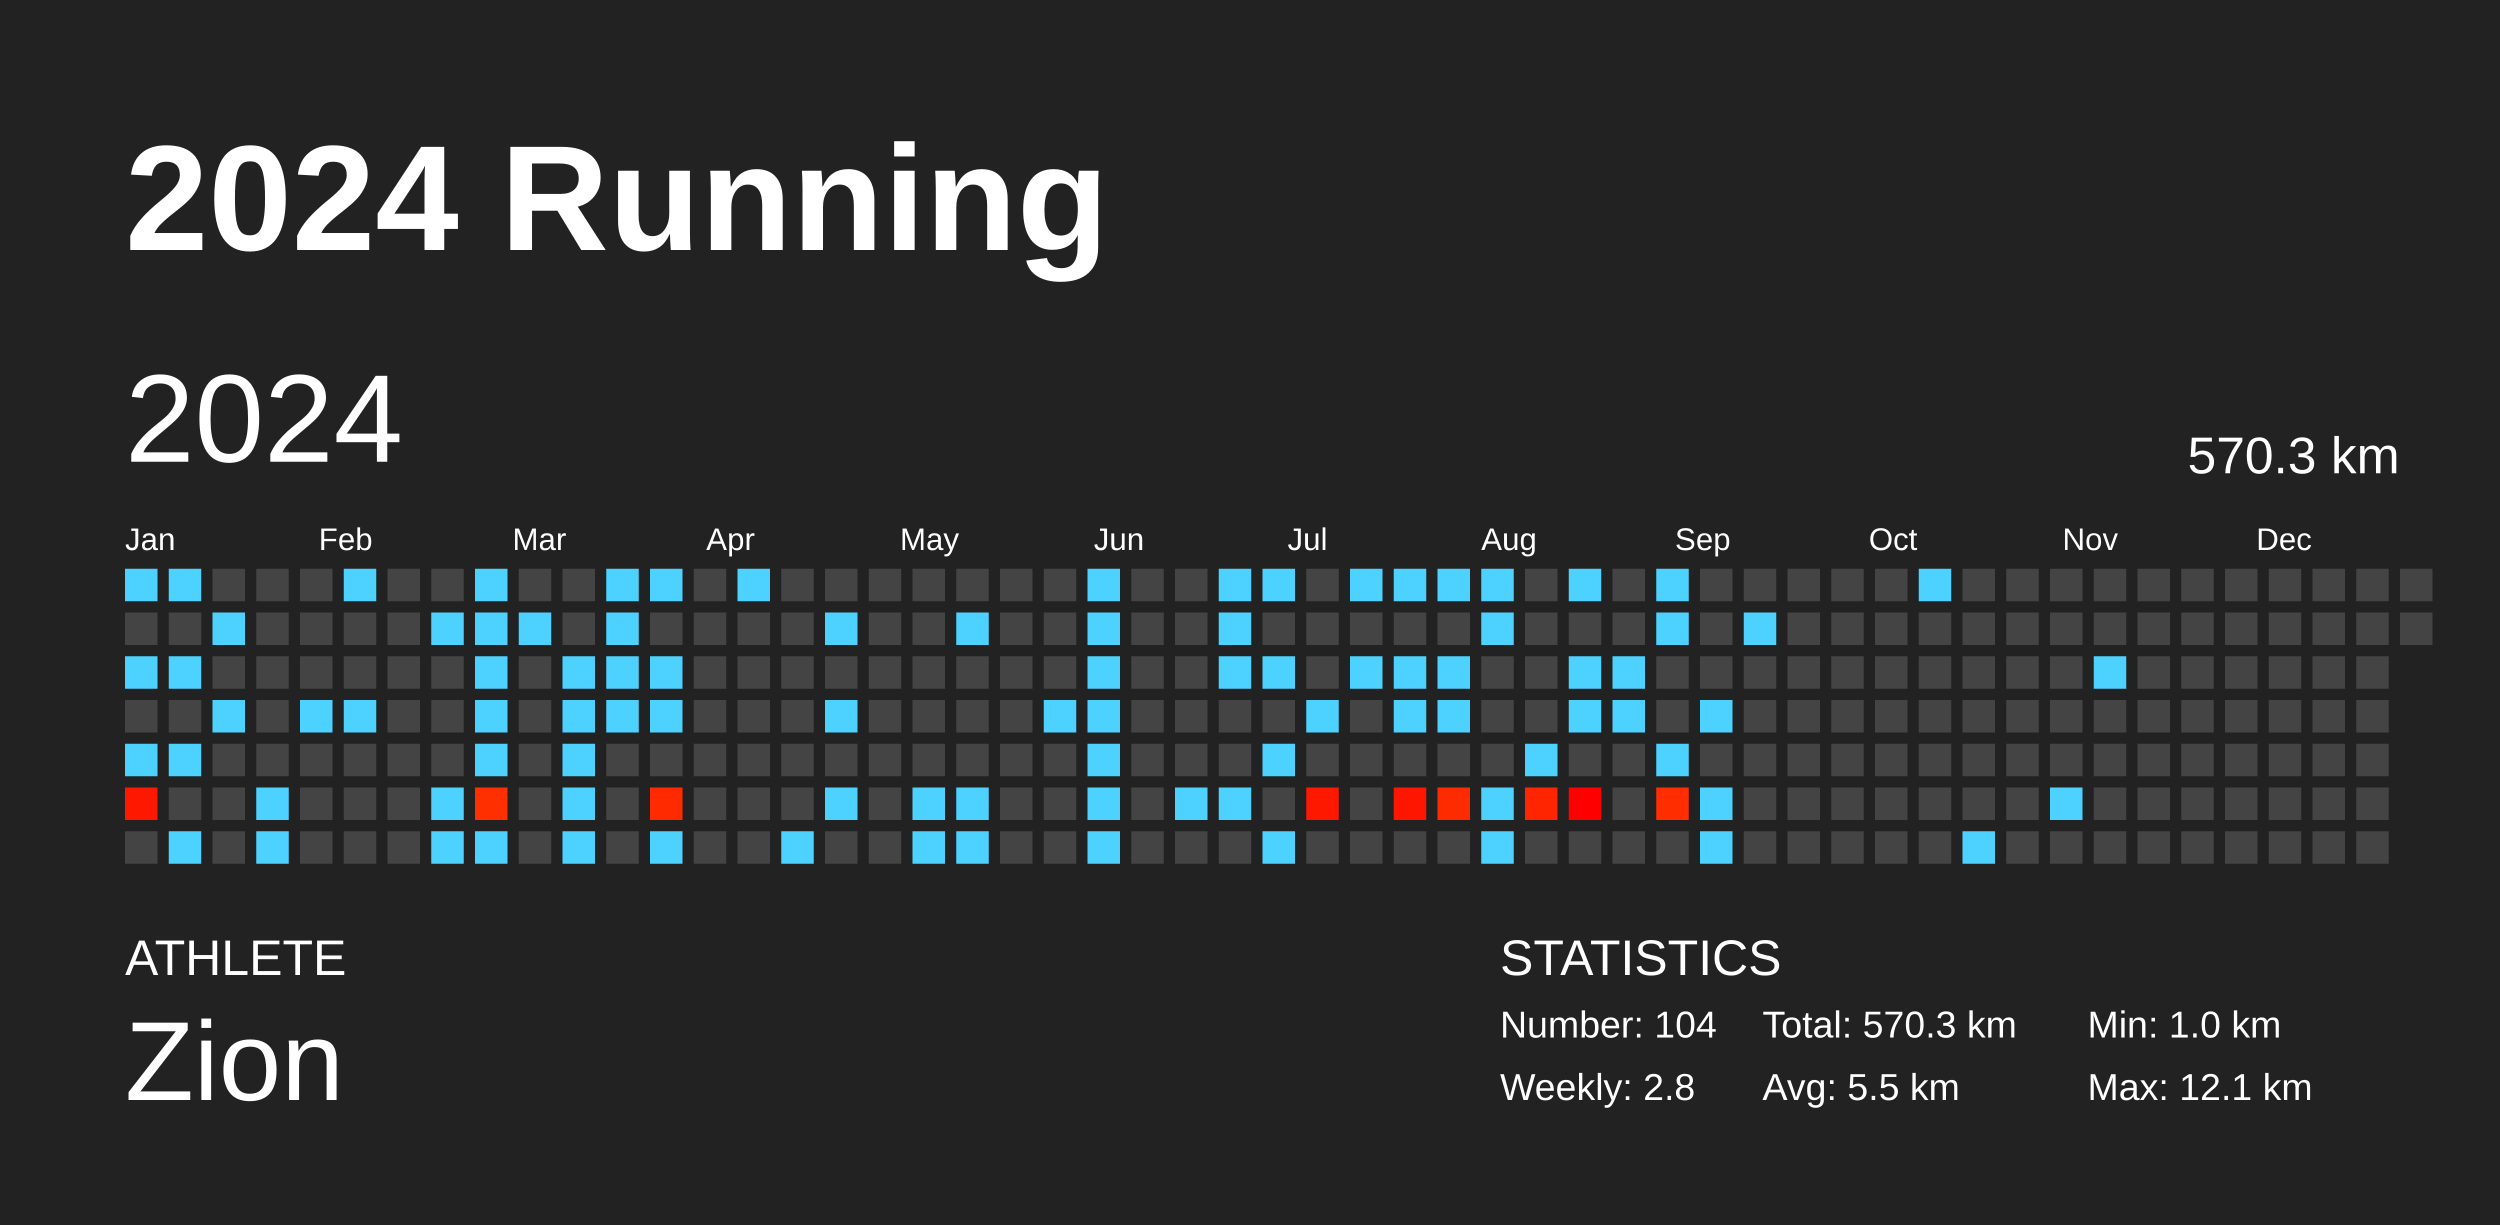
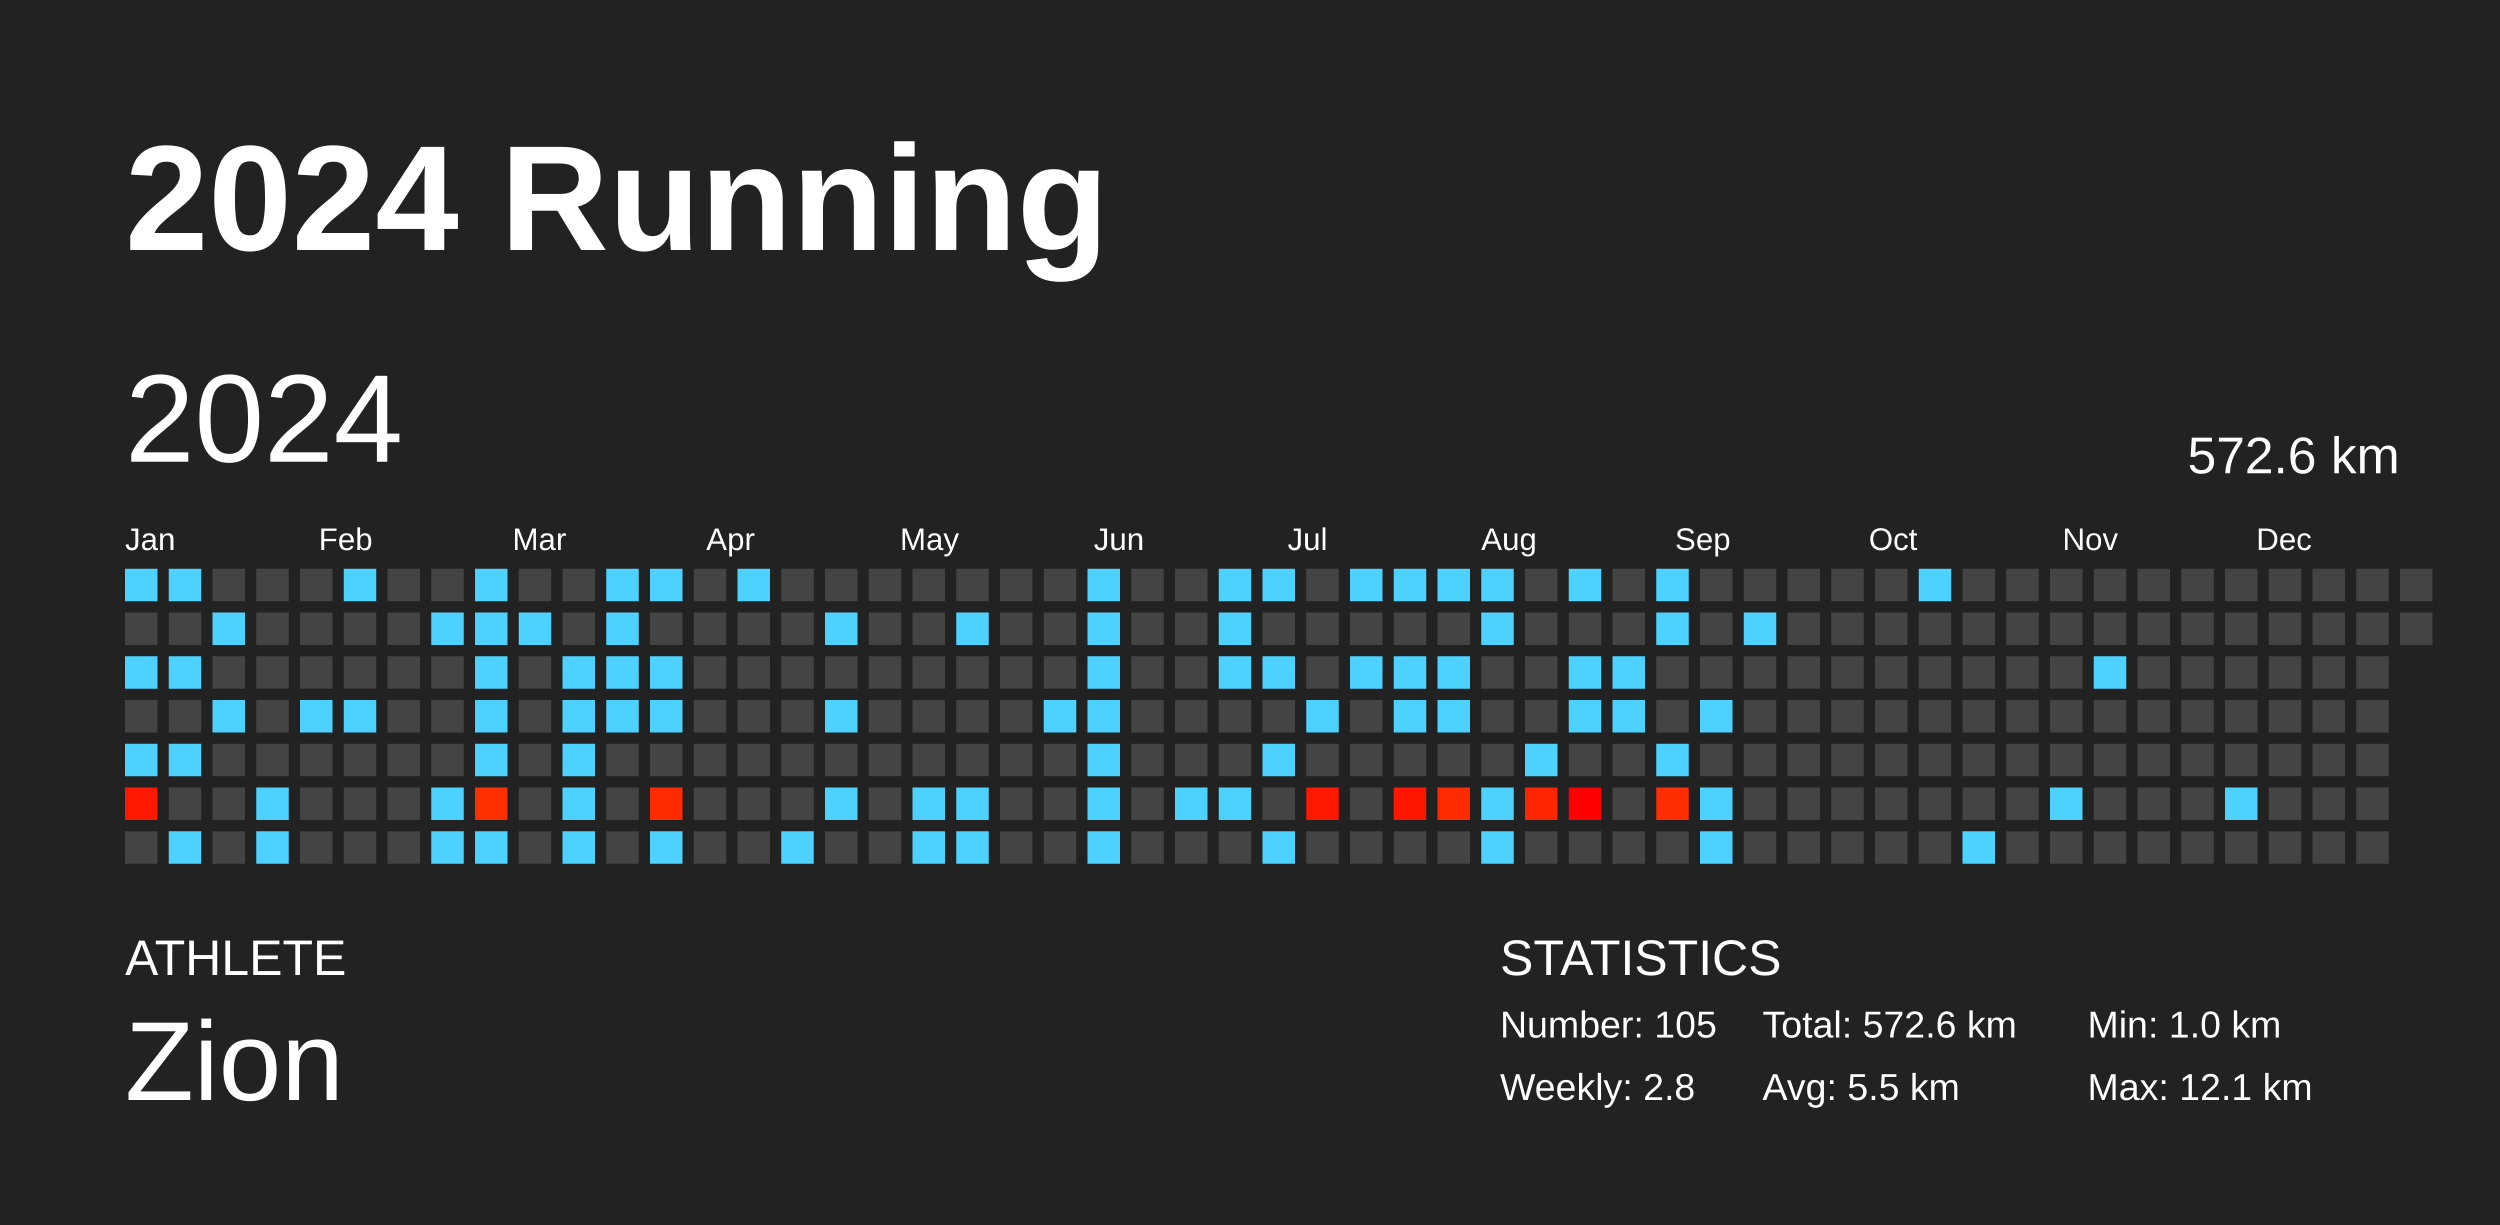
<svg xmlns="http://www.w3.org/2000/svg" baseProfile="full" height="98mm" version="1.1" viewBox="0,0,200,98" width="200mm">
  <defs />
  <rect fill="#222222" height="98" width="200" x="0" y="0" />
  <text fill="#FFFFFF" style="font-size:12px; font-family:Arial; font-weight:bold;" x="10" y="20">2024 Running</text>
  <text fill="#FFFFFF" style="font-size:4px; font-family:Arial" x="10" y="78">ATHLETE</text>
  <text fill="#FFFFFF" style="font-size:9px; font-family:Arial" x="10" y="88">Zion</text>
  <text fill="#FFFFFF" style="font-size:4px; font-family:Arial" x="120" y="78">STATISTICS</text>
-   <text fill="#FFFFFF" style="font-size:3px; font-family:Arial" x="120" y="83">Number: 104</text>
+   <text fill="#FFFFFF" style="font-size:3px; font-family:Arial" x="120" y="83">Number: 105</text>
  <text fill="#FFFFFF" style="font-size:3px; font-family:Arial" x="120" y="88">Weekly: 2.8</text>
-   <text fill="#FFFFFF" style="font-size:3px; font-family:Arial" x="141" y="83">Total: 570.3 km</text>
+   <text fill="#FFFFFF" style="font-size:3px; font-family:Arial" x="141" y="83">Total: 572.6 km</text>
  <text fill="#FFFFFF" style="font-size:3px; font-family:Arial" x="141" y="88">Avg: 5.5 km</text>
  <text fill="#FFFFFF" style="font-size:3px; font-family:Arial" x="167" y="83">Min: 1.0 km</text>
  <text fill="#FFFFFF" style="font-size:3px; font-family:Arial" x="167" y="88">Max: 12.1 km</text>
  <text dominant-baseline="hanging" fill="#FFFFFF" style="font-size:10.0px; font-family:Arial;" x="10" y="30">2024</text>
-   <text dominant-baseline="hanging" fill="#FFFFFF" style="font-size:4.125px; font-family:Arial;" x="175" y="35">570.3 km</text>
+   <text dominant-baseline="hanging" fill="#FFFFFF" style="font-size:4.125px; font-family:Arial;" x="175" y="35">572.6 km</text>
  <text fill="#FFFFFF" style="font-size:2.5px; font-family:Arial" x="10.0" y="44">Jan</text>
  <text fill="#FFFFFF" style="font-size:2.5px; font-family:Arial" x="25.5" y="44">Feb</text>
  <text fill="#FFFFFF" style="font-size:2.5px; font-family:Arial" x="41.0" y="44">Mar</text>
  <text fill="#FFFFFF" style="font-size:2.5px; font-family:Arial" x="56.5" y="44">Apr</text>
  <text fill="#FFFFFF" style="font-size:2.5px; font-family:Arial" x="72.0" y="44">May</text>
  <text fill="#FFFFFF" style="font-size:2.5px; font-family:Arial" x="87.5" y="44">Jun</text>
  <text fill="#FFFFFF" style="font-size:2.5px; font-family:Arial" x="103.0" y="44">Jul</text>
  <text fill="#FFFFFF" style="font-size:2.5px; font-family:Arial" x="118.5" y="44">Aug</text>
  <text fill="#FFFFFF" style="font-size:2.5px; font-family:Arial" x="134.0" y="44">Sep</text>
  <text fill="#FFFFFF" style="font-size:2.5px; font-family:Arial" x="149.5" y="44">Oct</text>
  <text fill="#FFFFFF" style="font-size:2.5px; font-family:Arial" x="165.0" y="44">Nov</text>
  <text fill="#FFFFFF" style="font-size:2.5px; font-family:Arial" x="180.5" y="44">Dec</text>
  <rect fill="#4dd2ff" height="2.6" width="2.6" x="10.0" y="45.5" />
  <rect fill="#444444" height="2.6" width="2.6" x="10.0" y="49.0" />
  <rect fill="#4dd2ff" height="2.6" width="2.6" x="10.0" y="52.5" />
  <rect fill="#444444" height="2.6" width="2.6" x="10.0" y="56.0" />
  <rect fill="#4dd2ff" height="2.6" width="2.6" x="10.0" y="59.5" />
  <rect fill="#ff1800" height="2.6" width="2.6" x="10.0" y="63.0" />
  <rect fill="#444444" height="2.6" width="2.6" x="10.0" y="66.5" />
  <rect fill="#4dd2ff" height="2.6" width="2.6" x="13.5" y="45.5" />
  <rect fill="#444444" height="2.6" width="2.6" x="13.5" y="49.0" />
  <rect fill="#4dd2ff" height="2.6" width="2.6" x="13.5" y="52.5" />
  <rect fill="#444444" height="2.6" width="2.6" x="13.5" y="56.0" />
  <rect fill="#4dd2ff" height="2.6" width="2.6" x="13.5" y="59.5" />
  <rect fill="#444444" height="2.6" width="2.6" x="13.5" y="63.0" />
  <rect fill="#4dd2ff" height="2.6" width="2.6" x="13.5" y="66.5" />
  <rect fill="#444444" height="2.6" width="2.6" x="17.0" y="45.5" />
  <rect fill="#4dd2ff" height="2.6" width="2.6" x="17.0" y="49.0" />
  <rect fill="#444444" height="2.6" width="2.6" x="17.0" y="52.5" />
  <rect fill="#4dd2ff" height="2.6" width="2.6" x="17.0" y="56.0" />
  <rect fill="#444444" height="2.6" width="2.6" x="17.0" y="59.5" />
  <rect fill="#444444" height="2.6" width="2.6" x="17.0" y="63.0" />
  <rect fill="#444444" height="2.6" width="2.6" x="17.0" y="66.5" />
  <rect fill="#444444" height="2.6" width="2.6" x="20.5" y="45.5" />
  <rect fill="#444444" height="2.6" width="2.6" x="20.5" y="49.0" />
  <rect fill="#444444" height="2.6" width="2.6" x="20.5" y="52.5" />
  <rect fill="#444444" height="2.6" width="2.6" x="20.5" y="56.0" />
  <rect fill="#444444" height="2.6" width="2.6" x="20.5" y="59.5" />
  <rect fill="#4dd2ff" height="2.6" width="2.6" x="20.5" y="63.0" />
  <rect fill="#4dd2ff" height="2.6" width="2.6" x="20.5" y="66.5" />
  <rect fill="#444444" height="2.6" width="2.6" x="24.0" y="45.5" />
  <rect fill="#444444" height="2.6" width="2.6" x="24.0" y="49.0" />
  <rect fill="#444444" height="2.6" width="2.6" x="24.0" y="52.5" />
  <rect fill="#4dd2ff" height="2.6" width="2.6" x="24.0" y="56.0" />
  <rect fill="#444444" height="2.6" width="2.6" x="24.0" y="59.5" />
  <rect fill="#444444" height="2.6" width="2.6" x="24.0" y="63.0" />
  <rect fill="#444444" height="2.6" width="2.6" x="24.0" y="66.5" />
  <rect fill="#4dd2ff" height="2.6" width="2.6" x="27.5" y="45.5" />
  <rect fill="#444444" height="2.6" width="2.6" x="27.5" y="49.0" />
  <rect fill="#444444" height="2.6" width="2.6" x="27.5" y="52.5" />
  <rect fill="#4dd2ff" height="2.6" width="2.6" x="27.5" y="56.0" />
  <rect fill="#444444" height="2.6" width="2.6" x="27.5" y="59.5" />
  <rect fill="#444444" height="2.6" width="2.6" x="27.5" y="63.0" />
  <rect fill="#444444" height="2.6" width="2.6" x="27.5" y="66.5" />
  <rect fill="#444444" height="2.6" width="2.6" x="31.0" y="45.5" />
  <rect fill="#444444" height="2.6" width="2.6" x="31.0" y="49.0" />
  <rect fill="#444444" height="2.6" width="2.6" x="31.0" y="52.5" />
  <rect fill="#444444" height="2.6" width="2.6" x="31.0" y="56.0" />
  <rect fill="#444444" height="2.6" width="2.6" x="31.0" y="59.5" />
  <rect fill="#444444" height="2.6" width="2.6" x="31.0" y="63.0" />
  <rect fill="#444444" height="2.6" width="2.6" x="31.0" y="66.5" />
  <rect fill="#444444" height="2.6" width="2.6" x="34.5" y="45.5" />
  <rect fill="#4dd2ff" height="2.6" width="2.6" x="34.5" y="49.0" />
  <rect fill="#444444" height="2.6" width="2.6" x="34.5" y="52.5" />
  <rect fill="#444444" height="2.6" width="2.6" x="34.5" y="56.0" />
  <rect fill="#444444" height="2.6" width="2.6" x="34.5" y="59.5" />
  <rect fill="#4dd2ff" height="2.6" width="2.6" x="34.5" y="63.0" />
  <rect fill="#4dd2ff" height="2.6" width="2.6" x="34.5" y="66.5" />
  <rect fill="#4dd2ff" height="2.6" width="2.6" x="38.0" y="45.5" />
  <rect fill="#4dd2ff" height="2.6" width="2.6" x="38.0" y="49.0" />
  <rect fill="#4dd2ff" height="2.6" width="2.6" x="38.0" y="52.5" />
  <rect fill="#4dd2ff" height="2.6" width="2.6" x="38.0" y="56.0" />
  <rect fill="#4dd2ff" height="2.6" width="2.6" x="38.0" y="59.5" />
  <rect fill="#ff2f00" height="2.6" width="2.6" x="38.0" y="63.0" />
  <rect fill="#4dd2ff" height="2.6" width="2.6" x="38.0" y="66.5" />
  <rect fill="#444444" height="2.6" width="2.6" x="41.5" y="45.5" />
  <rect fill="#4dd2ff" height="2.6" width="2.6" x="41.5" y="49.0" />
  <rect fill="#444444" height="2.6" width="2.6" x="41.5" y="52.5" />
  <rect fill="#444444" height="2.6" width="2.6" x="41.5" y="56.0" />
  <rect fill="#444444" height="2.6" width="2.6" x="41.5" y="59.5" />
  <rect fill="#444444" height="2.6" width="2.6" x="41.5" y="63.0" />
  <rect fill="#444444" height="2.6" width="2.6" x="41.5" y="66.5" />
  <rect fill="#444444" height="2.6" width="2.6" x="45.0" y="45.5" />
  <rect fill="#444444" height="2.6" width="2.6" x="45.0" y="49.0" />
  <rect fill="#4dd2ff" height="2.6" width="2.6" x="45.0" y="52.5" />
  <rect fill="#4dd2ff" height="2.6" width="2.6" x="45.0" y="56.0" />
  <rect fill="#4dd2ff" height="2.6" width="2.6" x="45.0" y="59.5" />
  <rect fill="#4dd2ff" height="2.6" width="2.6" x="45.0" y="63.0" />
  <rect fill="#4dd2ff" height="2.6" width="2.6" x="45.0" y="66.5" />
  <rect fill="#4dd2ff" height="2.6" width="2.6" x="48.5" y="45.5" />
  <rect fill="#4dd2ff" height="2.6" width="2.6" x="48.5" y="49.0" />
  <rect fill="#4dd2ff" height="2.6" width="2.6" x="48.5" y="52.5" />
  <rect fill="#4dd2ff" height="2.6" width="2.6" x="48.5" y="56.0" />
  <rect fill="#444444" height="2.6" width="2.6" x="48.5" y="59.5" />
  <rect fill="#444444" height="2.6" width="2.6" x="48.5" y="63.0" />
  <rect fill="#444444" height="2.6" width="2.6" x="48.5" y="66.5" />
  <rect fill="#4dd2ff" height="2.6" width="2.6" x="52.0" y="45.5" />
  <rect fill="#444444" height="2.6" width="2.6" x="52.0" y="49.0" />
  <rect fill="#4dd2ff" height="2.6" width="2.6" x="52.0" y="52.5" />
  <rect fill="#4dd2ff" height="2.6" width="2.6" x="52.0" y="56.0" />
  <rect fill="#444444" height="2.6" width="2.6" x="52.0" y="59.5" />
  <rect fill="#ff2a00" height="2.6" width="2.6" x="52.0" y="63.0" />
  <rect fill="#4dd2ff" height="2.6" width="2.6" x="52.0" y="66.5" />
  <rect fill="#444444" height="2.6" width="2.6" x="55.5" y="45.5" />
  <rect fill="#444444" height="2.6" width="2.6" x="55.5" y="49.0" />
  <rect fill="#444444" height="2.6" width="2.6" x="55.5" y="52.5" />
  <rect fill="#444444" height="2.6" width="2.6" x="55.5" y="56.0" />
  <rect fill="#444444" height="2.6" width="2.6" x="55.5" y="59.5" />
  <rect fill="#444444" height="2.6" width="2.6" x="55.5" y="63.0" />
  <rect fill="#444444" height="2.6" width="2.6" x="55.5" y="66.5" />
  <rect fill="#4dd2ff" height="2.6" width="2.6" x="59.0" y="45.5" />
  <rect fill="#444444" height="2.6" width="2.6" x="59.0" y="49.0" />
  <rect fill="#444444" height="2.6" width="2.6" x="59.0" y="52.5" />
  <rect fill="#444444" height="2.6" width="2.6" x="59.0" y="56.0" />
  <rect fill="#444444" height="2.6" width="2.6" x="59.0" y="59.5" />
  <rect fill="#444444" height="2.6" width="2.6" x="59.0" y="63.0" />
  <rect fill="#444444" height="2.6" width="2.6" x="59.0" y="66.5" />
  <rect fill="#444444" height="2.6" width="2.6" x="62.5" y="45.5" />
  <rect fill="#444444" height="2.6" width="2.6" x="62.5" y="49.0" />
  <rect fill="#444444" height="2.6" width="2.6" x="62.5" y="52.5" />
  <rect fill="#444444" height="2.6" width="2.6" x="62.5" y="56.0" />
  <rect fill="#444444" height="2.6" width="2.6" x="62.5" y="59.5" />
  <rect fill="#444444" height="2.6" width="2.6" x="62.5" y="63.0" />
  <rect fill="#4dd2ff" height="2.6" width="2.6" x="62.5" y="66.5" />
  <rect fill="#444444" height="2.6" width="2.6" x="66.0" y="45.5" />
  <rect fill="#4dd2ff" height="2.6" width="2.6" x="66.0" y="49.0" />
  <rect fill="#444444" height="2.6" width="2.6" x="66.0" y="52.5" />
  <rect fill="#4dd2ff" height="2.6" width="2.6" x="66.0" y="56.0" />
  <rect fill="#444444" height="2.6" width="2.6" x="66.0" y="59.5" />
  <rect fill="#4dd2ff" height="2.6" width="2.6" x="66.0" y="63.0" />
  <rect fill="#444444" height="2.6" width="2.6" x="66.0" y="66.5" />
  <rect fill="#444444" height="2.6" width="2.6" x="69.5" y="45.5" />
  <rect fill="#444444" height="2.6" width="2.6" x="69.5" y="49.0" />
  <rect fill="#444444" height="2.6" width="2.6" x="69.5" y="52.5" />
  <rect fill="#444444" height="2.6" width="2.6" x="69.5" y="56.0" />
  <rect fill="#444444" height="2.6" width="2.6" x="69.5" y="59.5" />
  <rect fill="#444444" height="2.6" width="2.6" x="69.5" y="63.0" />
  <rect fill="#444444" height="2.6" width="2.6" x="69.5" y="66.5" />
  <rect fill="#444444" height="2.6" width="2.6" x="73.0" y="45.5" />
  <rect fill="#444444" height="2.6" width="2.6" x="73.0" y="49.0" />
  <rect fill="#444444" height="2.6" width="2.6" x="73.0" y="52.5" />
  <rect fill="#444444" height="2.6" width="2.6" x="73.0" y="56.0" />
  <rect fill="#444444" height="2.6" width="2.6" x="73.0" y="59.5" />
  <rect fill="#4dd2ff" height="2.6" width="2.6" x="73.0" y="63.0" />
  <rect fill="#4dd2ff" height="2.6" width="2.6" x="73.0" y="66.5" />
  <rect fill="#444444" height="2.6" width="2.6" x="76.5" y="45.5" />
  <rect fill="#4dd2ff" height="2.6" width="2.6" x="76.5" y="49.0" />
  <rect fill="#444444" height="2.6" width="2.6" x="76.5" y="52.5" />
  <rect fill="#444444" height="2.6" width="2.6" x="76.5" y="56.0" />
  <rect fill="#444444" height="2.6" width="2.6" x="76.5" y="59.5" />
  <rect fill="#4dd2ff" height="2.6" width="2.6" x="76.5" y="63.0" />
  <rect fill="#4dd2ff" height="2.6" width="2.6" x="76.5" y="66.5" />
  <rect fill="#444444" height="2.6" width="2.6" x="80.0" y="45.5" />
  <rect fill="#444444" height="2.6" width="2.6" x="80.0" y="49.0" />
  <rect fill="#444444" height="2.6" width="2.6" x="80.0" y="52.5" />
  <rect fill="#444444" height="2.6" width="2.6" x="80.0" y="56.0" />
  <rect fill="#444444" height="2.6" width="2.6" x="80.0" y="59.5" />
  <rect fill="#444444" height="2.6" width="2.6" x="80.0" y="63.0" />
  <rect fill="#444444" height="2.6" width="2.6" x="80.0" y="66.5" />
  <rect fill="#444444" height="2.6" width="2.6" x="83.5" y="45.5" />
  <rect fill="#444444" height="2.6" width="2.6" x="83.5" y="49.0" />
  <rect fill="#444444" height="2.6" width="2.6" x="83.5" y="52.5" />
  <rect fill="#4dd2ff" height="2.6" width="2.6" x="83.5" y="56.0" />
  <rect fill="#444444" height="2.6" width="2.6" x="83.5" y="59.5" />
  <rect fill="#444444" height="2.6" width="2.6" x="83.5" y="63.0" />
  <rect fill="#444444" height="2.6" width="2.6" x="83.5" y="66.5" />
  <rect fill="#4dd2ff" height="2.6" width="2.6" x="87.0" y="45.5" />
  <rect fill="#4dd2ff" height="2.6" width="2.6" x="87.0" y="49.0" />
  <rect fill="#4dd2ff" height="2.6" width="2.6" x="87.0" y="52.5" />
  <rect fill="#4dd2ff" height="2.6" width="2.6" x="87.0" y="56.0" />
  <rect fill="#4dd2ff" height="2.6" width="2.6" x="87.0" y="59.5" />
  <rect fill="#4dd2ff" height="2.6" width="2.6" x="87.0" y="63.0" />
  <rect fill="#4dd2ff" height="2.6" width="2.6" x="87.0" y="66.5" />
  <rect fill="#444444" height="2.6" width="2.6" x="90.5" y="45.5" />
  <rect fill="#444444" height="2.6" width="2.6" x="90.5" y="49.0" />
  <rect fill="#444444" height="2.6" width="2.6" x="90.5" y="52.5" />
  <rect fill="#444444" height="2.6" width="2.6" x="90.5" y="56.0" />
  <rect fill="#444444" height="2.6" width="2.6" x="90.5" y="59.5" />
  <rect fill="#444444" height="2.6" width="2.6" x="90.5" y="63.0" />
  <rect fill="#444444" height="2.6" width="2.6" x="90.5" y="66.5" />
  <rect fill="#444444" height="2.6" width="2.6" x="94.0" y="45.5" />
  <rect fill="#444444" height="2.6" width="2.6" x="94.0" y="49.0" />
  <rect fill="#444444" height="2.6" width="2.6" x="94.0" y="52.5" />
  <rect fill="#444444" height="2.6" width="2.6" x="94.0" y="56.0" />
  <rect fill="#444444" height="2.6" width="2.6" x="94.0" y="59.5" />
  <rect fill="#4dd2ff" height="2.6" width="2.6" x="94.0" y="63.0" />
  <rect fill="#444444" height="2.6" width="2.6" x="94.0" y="66.5" />
  <rect fill="#4dd2ff" height="2.6" width="2.6" x="97.5" y="45.5" />
  <rect fill="#4dd2ff" height="2.6" width="2.6" x="97.5" y="49.0" />
  <rect fill="#4dd2ff" height="2.6" width="2.6" x="97.5" y="52.5" />
  <rect fill="#444444" height="2.6" width="2.6" x="97.5" y="56.0" />
  <rect fill="#444444" height="2.6" width="2.6" x="97.5" y="59.5" />
  <rect fill="#4dd2ff" height="2.6" width="2.6" x="97.5" y="63.0" />
  <rect fill="#444444" height="2.6" width="2.6" x="97.5" y="66.5" />
  <rect fill="#4dd2ff" height="2.6" width="2.6" x="101.0" y="45.5" />
  <rect fill="#444444" height="2.6" width="2.6" x="101.0" y="49.0" />
  <rect fill="#4dd2ff" height="2.6" width="2.6" x="101.0" y="52.5" />
  <rect fill="#444444" height="2.6" width="2.6" x="101.0" y="56.0" />
  <rect fill="#4dd2ff" height="2.6" width="2.6" x="101.0" y="59.5" />
  <rect fill="#444444" height="2.6" width="2.6" x="101.0" y="63.0" />
  <rect fill="#4dd2ff" height="2.6" width="2.6" x="101.0" y="66.5" />
  <rect fill="#444444" height="2.6" width="2.6" x="104.5" y="45.5" />
  <rect fill="#444444" height="2.6" width="2.6" x="104.5" y="49.0" />
  <rect fill="#444444" height="2.6" width="2.6" x="104.5" y="52.5" />
  <rect fill="#4dd2ff" height="2.6" width="2.6" x="104.5" y="56.0" />
  <rect fill="#444444" height="2.6" width="2.6" x="104.5" y="59.5" />
  <rect fill="#ff1800" height="2.6" width="2.6" x="104.5" y="63.0" />
  <rect fill="#444444" height="2.6" width="2.6" x="104.5" y="66.5" />
  <rect fill="#4dd2ff" height="2.6" width="2.6" x="108.0" y="45.5" />
  <rect fill="#444444" height="2.6" width="2.6" x="108.0" y="49.0" />
  <rect fill="#4dd2ff" height="2.6" width="2.6" x="108.0" y="52.5" />
  <rect fill="#444444" height="2.6" width="2.6" x="108.0" y="56.0" />
  <rect fill="#444444" height="2.6" width="2.6" x="108.0" y="59.5" />
  <rect fill="#444444" height="2.6" width="2.6" x="108.0" y="63.0" />
  <rect fill="#444444" height="2.6" width="2.6" x="108.0" y="66.5" />
  <rect fill="#4dd2ff" height="2.6" width="2.6" x="111.5" y="45.5" />
  <rect fill="#444444" height="2.6" width="2.6" x="111.5" y="49.0" />
  <rect fill="#4dd2ff" height="2.6" width="2.6" x="111.5" y="52.5" />
  <rect fill="#4dd2ff" height="2.6" width="2.6" x="111.5" y="56.0" />
  <rect fill="#444444" height="2.6" width="2.6" x="111.5" y="59.5" />
  <rect fill="#ff1600" height="2.6" width="2.6" x="111.5" y="63.0" />
  <rect fill="#444444" height="2.6" width="2.6" x="111.5" y="66.5" />
  <rect fill="#4dd2ff" height="2.6" width="2.6" x="115.0" y="45.5" />
  <rect fill="#444444" height="2.6" width="2.6" x="115.0" y="49.0" />
  <rect fill="#4dd2ff" height="2.6" width="2.6" x="115.0" y="52.5" />
  <rect fill="#4dd2ff" height="2.6" width="2.6" x="115.0" y="56.0" />
  <rect fill="#444444" height="2.6" width="2.6" x="115.0" y="59.5" />
  <rect fill="#ff2b00" height="2.6" width="2.6" x="115.0" y="63.0" />
  <rect fill="#444444" height="2.6" width="2.6" x="115.0" y="66.5" />
  <rect fill="#4dd2ff" height="2.6" width="2.6" x="118.5" y="45.5" />
  <rect fill="#4dd2ff" height="2.6" width="2.6" x="118.5" y="49.0" />
  <rect fill="#444444" height="2.6" width="2.6" x="118.5" y="52.5" />
  <rect fill="#444444" height="2.6" width="2.6" x="118.5" y="56.0" />
  <rect fill="#444444" height="2.6" width="2.6" x="118.5" y="59.5" />
  <rect fill="#4dd2ff" height="2.6" width="2.6" x="118.5" y="63.0" />
  <rect fill="#4dd2ff" height="2.6" width="2.6" x="118.5" y="66.5" />
  <rect fill="#444444" height="2.6" width="2.6" x="122.0" y="45.5" />
  <rect fill="#444444" height="2.6" width="2.6" x="122.0" y="49.0" />
  <rect fill="#444444" height="2.6" width="2.6" x="122.0" y="52.5" />
  <rect fill="#444444" height="2.6" width="2.6" x="122.0" y="56.0" />
  <rect fill="#4dd2ff" height="2.6" width="2.6" x="122.0" y="59.5" />
  <rect fill="#ff2500" height="2.6" width="2.6" x="122.0" y="63.0" />
  <rect fill="#444444" height="2.6" width="2.6" x="122.0" y="66.5" />
  <rect fill="#4dd2ff" height="2.6" width="2.6" x="125.5" y="45.5" />
  <rect fill="#444444" height="2.6" width="2.6" x="125.5" y="49.0" />
  <rect fill="#4dd2ff" height="2.6" width="2.6" x="125.5" y="52.5" />
  <rect fill="#4dd2ff" height="2.6" width="2.6" x="125.5" y="56.0" />
  <rect fill="#444444" height="2.6" width="2.6" x="125.5" y="59.5" />
  <rect fill="#ff0000" height="2.6" width="2.6" x="125.5" y="63.0" />
  <rect fill="#444444" height="2.6" width="2.6" x="125.5" y="66.5" />
  <rect fill="#444444" height="2.6" width="2.6" x="129.0" y="45.5" />
  <rect fill="#444444" height="2.6" width="2.6" x="129.0" y="49.0" />
  <rect fill="#4dd2ff" height="2.6" width="2.6" x="129.0" y="52.5" />
  <rect fill="#4dd2ff" height="2.6" width="2.6" x="129.0" y="56.0" />
  <rect fill="#444444" height="2.6" width="2.6" x="129.0" y="59.5" />
  <rect fill="#444444" height="2.6" width="2.6" x="129.0" y="63.0" />
  <rect fill="#444444" height="2.6" width="2.6" x="129.0" y="66.5" />
  <rect fill="#4dd2ff" height="2.6" width="2.6" x="132.5" y="45.5" />
  <rect fill="#4dd2ff" height="2.6" width="2.6" x="132.5" y="49.0" />
  <rect fill="#444444" height="2.6" width="2.6" x="132.5" y="52.5" />
  <rect fill="#444444" height="2.6" width="2.6" x="132.5" y="56.0" />
  <rect fill="#4dd2ff" height="2.6" width="2.6" x="132.5" y="59.5" />
  <rect fill="#ff2d00" height="2.6" width="2.6" x="132.5" y="63.0" />
  <rect fill="#444444" height="2.6" width="2.6" x="132.5" y="66.5" />
  <rect fill="#444444" height="2.6" width="2.6" x="136.0" y="45.5" />
  <rect fill="#444444" height="2.6" width="2.6" x="136.0" y="49.0" />
  <rect fill="#444444" height="2.6" width="2.6" x="136.0" y="52.5" />
  <rect fill="#4dd2ff" height="2.6" width="2.6" x="136.0" y="56.0" />
  <rect fill="#444444" height="2.6" width="2.6" x="136.0" y="59.5" />
  <rect fill="#4dd2ff" height="2.6" width="2.6" x="136.0" y="63.0" />
  <rect fill="#4dd2ff" height="2.6" width="2.6" x="136.0" y="66.5" />
  <rect fill="#444444" height="2.6" width="2.6" x="139.5" y="45.5" />
  <rect fill="#4dd2ff" height="2.6" width="2.6" x="139.5" y="49.0" />
  <rect fill="#444444" height="2.6" width="2.6" x="139.5" y="52.5" />
  <rect fill="#444444" height="2.6" width="2.6" x="139.5" y="56.0" />
  <rect fill="#444444" height="2.6" width="2.6" x="139.5" y="59.5" />
  <rect fill="#444444" height="2.6" width="2.6" x="139.5" y="63.0" />
  <rect fill="#444444" height="2.6" width="2.6" x="139.5" y="66.5" />
  <rect fill="#444444" height="2.6" width="2.6" x="143.0" y="45.5" />
  <rect fill="#444444" height="2.6" width="2.6" x="143.0" y="49.0" />
  <rect fill="#444444" height="2.6" width="2.6" x="143.0" y="52.5" />
  <rect fill="#444444" height="2.6" width="2.6" x="143.0" y="56.0" />
  <rect fill="#444444" height="2.6" width="2.6" x="143.0" y="59.5" />
  <rect fill="#444444" height="2.6" width="2.6" x="143.0" y="63.0" />
  <rect fill="#444444" height="2.6" width="2.6" x="143.0" y="66.5" />
  <rect fill="#444444" height="2.6" width="2.6" x="146.5" y="45.5" />
  <rect fill="#444444" height="2.6" width="2.6" x="146.5" y="49.0" />
  <rect fill="#444444" height="2.6" width="2.6" x="146.5" y="52.5" />
  <rect fill="#444444" height="2.6" width="2.6" x="146.5" y="56.0" />
  <rect fill="#444444" height="2.6" width="2.6" x="146.5" y="59.5" />
  <rect fill="#444444" height="2.6" width="2.6" x="146.5" y="63.0" />
  <rect fill="#444444" height="2.6" width="2.6" x="146.5" y="66.5" />
  <rect fill="#444444" height="2.6" width="2.6" x="150.0" y="45.5" />
  <rect fill="#444444" height="2.6" width="2.6" x="150.0" y="49.0" />
  <rect fill="#444444" height="2.6" width="2.6" x="150.0" y="52.5" />
  <rect fill="#444444" height="2.6" width="2.6" x="150.0" y="56.0" />
  <rect fill="#444444" height="2.6" width="2.6" x="150.0" y="59.5" />
  <rect fill="#444444" height="2.6" width="2.6" x="150.0" y="63.0" />
  <rect fill="#444444" height="2.6" width="2.6" x="150.0" y="66.5" />
  <rect fill="#4dd2ff" height="2.6" width="2.6" x="153.5" y="45.5" />
  <rect fill="#444444" height="2.6" width="2.6" x="153.5" y="49.0" />
  <rect fill="#444444" height="2.6" width="2.6" x="153.5" y="52.5" />
  <rect fill="#444444" height="2.6" width="2.6" x="153.5" y="56.0" />
  <rect fill="#444444" height="2.6" width="2.6" x="153.5" y="59.5" />
  <rect fill="#444444" height="2.6" width="2.6" x="153.5" y="63.0" />
  <rect fill="#444444" height="2.6" width="2.6" x="153.5" y="66.5" />
  <rect fill="#444444" height="2.6" width="2.6" x="157.0" y="45.5" />
  <rect fill="#444444" height="2.6" width="2.6" x="157.0" y="49.0" />
  <rect fill="#444444" height="2.6" width="2.6" x="157.0" y="52.5" />
  <rect fill="#444444" height="2.6" width="2.6" x="157.0" y="56.0" />
  <rect fill="#444444" height="2.6" width="2.6" x="157.0" y="59.5" />
  <rect fill="#444444" height="2.6" width="2.6" x="157.0" y="63.0" />
  <rect fill="#4dd2ff" height="2.6" width="2.6" x="157.0" y="66.5" />
  <rect fill="#444444" height="2.6" width="2.6" x="160.5" y="45.5" />
  <rect fill="#444444" height="2.6" width="2.6" x="160.5" y="49.0" />
  <rect fill="#444444" height="2.6" width="2.6" x="160.5" y="52.5" />
  <rect fill="#444444" height="2.6" width="2.6" x="160.5" y="56.0" />
  <rect fill="#444444" height="2.6" width="2.6" x="160.5" y="59.5" />
  <rect fill="#444444" height="2.6" width="2.6" x="160.5" y="63.0" />
  <rect fill="#444444" height="2.6" width="2.6" x="160.5" y="66.5" />
  <rect fill="#444444" height="2.6" width="2.6" x="164.0" y="45.5" />
  <rect fill="#444444" height="2.6" width="2.6" x="164.0" y="49.0" />
  <rect fill="#444444" height="2.6" width="2.6" x="164.0" y="52.5" />
  <rect fill="#444444" height="2.6" width="2.6" x="164.0" y="56.0" />
  <rect fill="#444444" height="2.6" width="2.6" x="164.0" y="59.5" />
  <rect fill="#4dd2ff" height="2.6" width="2.6" x="164.0" y="63.0" />
  <rect fill="#444444" height="2.6" width="2.6" x="164.0" y="66.5" />
  <rect fill="#444444" height="2.6" width="2.6" x="167.5" y="45.5" />
  <rect fill="#444444" height="2.6" width="2.6" x="167.5" y="49.0" />
  <rect fill="#4dd2ff" height="2.6" width="2.6" x="167.5" y="52.5" />
  <rect fill="#444444" height="2.6" width="2.6" x="167.5" y="56.0" />
  <rect fill="#444444" height="2.6" width="2.6" x="167.5" y="59.5" />
  <rect fill="#444444" height="2.6" width="2.6" x="167.5" y="63.0" />
  <rect fill="#444444" height="2.6" width="2.6" x="167.5" y="66.5" />
  <rect fill="#444444" height="2.6" width="2.6" x="171.0" y="45.5" />
  <rect fill="#444444" height="2.6" width="2.6" x="171.0" y="49.0" />
  <rect fill="#444444" height="2.6" width="2.6" x="171.0" y="52.5" />
  <rect fill="#444444" height="2.6" width="2.6" x="171.0" y="56.0" />
  <rect fill="#444444" height="2.6" width="2.6" x="171.0" y="59.5" />
  <rect fill="#444444" height="2.6" width="2.6" x="171.0" y="63.0" />
  <rect fill="#444444" height="2.6" width="2.6" x="171.0" y="66.5" />
  <rect fill="#444444" height="2.6" width="2.6" x="174.5" y="45.5" />
  <rect fill="#444444" height="2.6" width="2.6" x="174.5" y="49.0" />
  <rect fill="#444444" height="2.6" width="2.6" x="174.5" y="52.5" />
  <rect fill="#444444" height="2.6" width="2.6" x="174.5" y="56.0" />
  <rect fill="#444444" height="2.6" width="2.6" x="174.5" y="59.5" />
  <rect fill="#444444" height="2.6" width="2.6" x="174.5" y="63.0" />
  <rect fill="#444444" height="2.6" width="2.6" x="174.5" y="66.5" />
  <rect fill="#444444" height="2.6" width="2.6" x="178.0" y="45.5" />
  <rect fill="#444444" height="2.6" width="2.6" x="178.0" y="49.0" />
  <rect fill="#444444" height="2.6" width="2.6" x="178.0" y="52.5" />
  <rect fill="#444444" height="2.6" width="2.6" x="178.0" y="56.0" />
  <rect fill="#444444" height="2.6" width="2.6" x="178.0" y="59.5" />
-   <rect fill="#444444" height="2.6" width="2.6" x="178.0" y="63.0" />
+   <rect fill="#4dd2ff" height="2.6" width="2.6" x="178.0" y="63.0" />
  <rect fill="#444444" height="2.6" width="2.6" x="178.0" y="66.5" />
  <rect fill="#444444" height="2.6" width="2.6" x="181.5" y="45.5" />
  <rect fill="#444444" height="2.6" width="2.6" x="181.5" y="49.0" />
  <rect fill="#444444" height="2.6" width="2.6" x="181.5" y="52.5" />
  <rect fill="#444444" height="2.6" width="2.6" x="181.5" y="56.0" />
  <rect fill="#444444" height="2.6" width="2.6" x="181.5" y="59.5" />
  <rect fill="#444444" height="2.6" width="2.6" x="181.5" y="63.0" />
  <rect fill="#444444" height="2.6" width="2.6" x="181.5" y="66.5" />
  <rect fill="#444444" height="2.6" width="2.6" x="185.0" y="45.5" />
  <rect fill="#444444" height="2.6" width="2.6" x="185.0" y="49.0" />
  <rect fill="#444444" height="2.6" width="2.6" x="185.0" y="52.5" />
  <rect fill="#444444" height="2.6" width="2.6" x="185.0" y="56.0" />
  <rect fill="#444444" height="2.6" width="2.6" x="185.0" y="59.5" />
  <rect fill="#444444" height="2.6" width="2.6" x="185.0" y="63.0" />
  <rect fill="#444444" height="2.6" width="2.6" x="185.0" y="66.5" />
  <rect fill="#444444" height="2.6" width="2.6" x="188.5" y="45.5" />
  <rect fill="#444444" height="2.6" width="2.6" x="188.5" y="49.0" />
  <rect fill="#444444" height="2.6" width="2.6" x="188.5" y="52.5" />
  <rect fill="#444444" height="2.6" width="2.6" x="188.5" y="56.0" />
  <rect fill="#444444" height="2.6" width="2.6" x="188.5" y="59.5" />
  <rect fill="#444444" height="2.6" width="2.6" x="188.5" y="63.0" />
  <rect fill="#444444" height="2.6" width="2.6" x="188.5" y="66.5" />
  <rect fill="#444444" height="2.6" width="2.6" x="192.0" y="45.5" />
  <rect fill="#444444" height="2.6" width="2.6" x="192.0" y="49.0" />
</svg>
